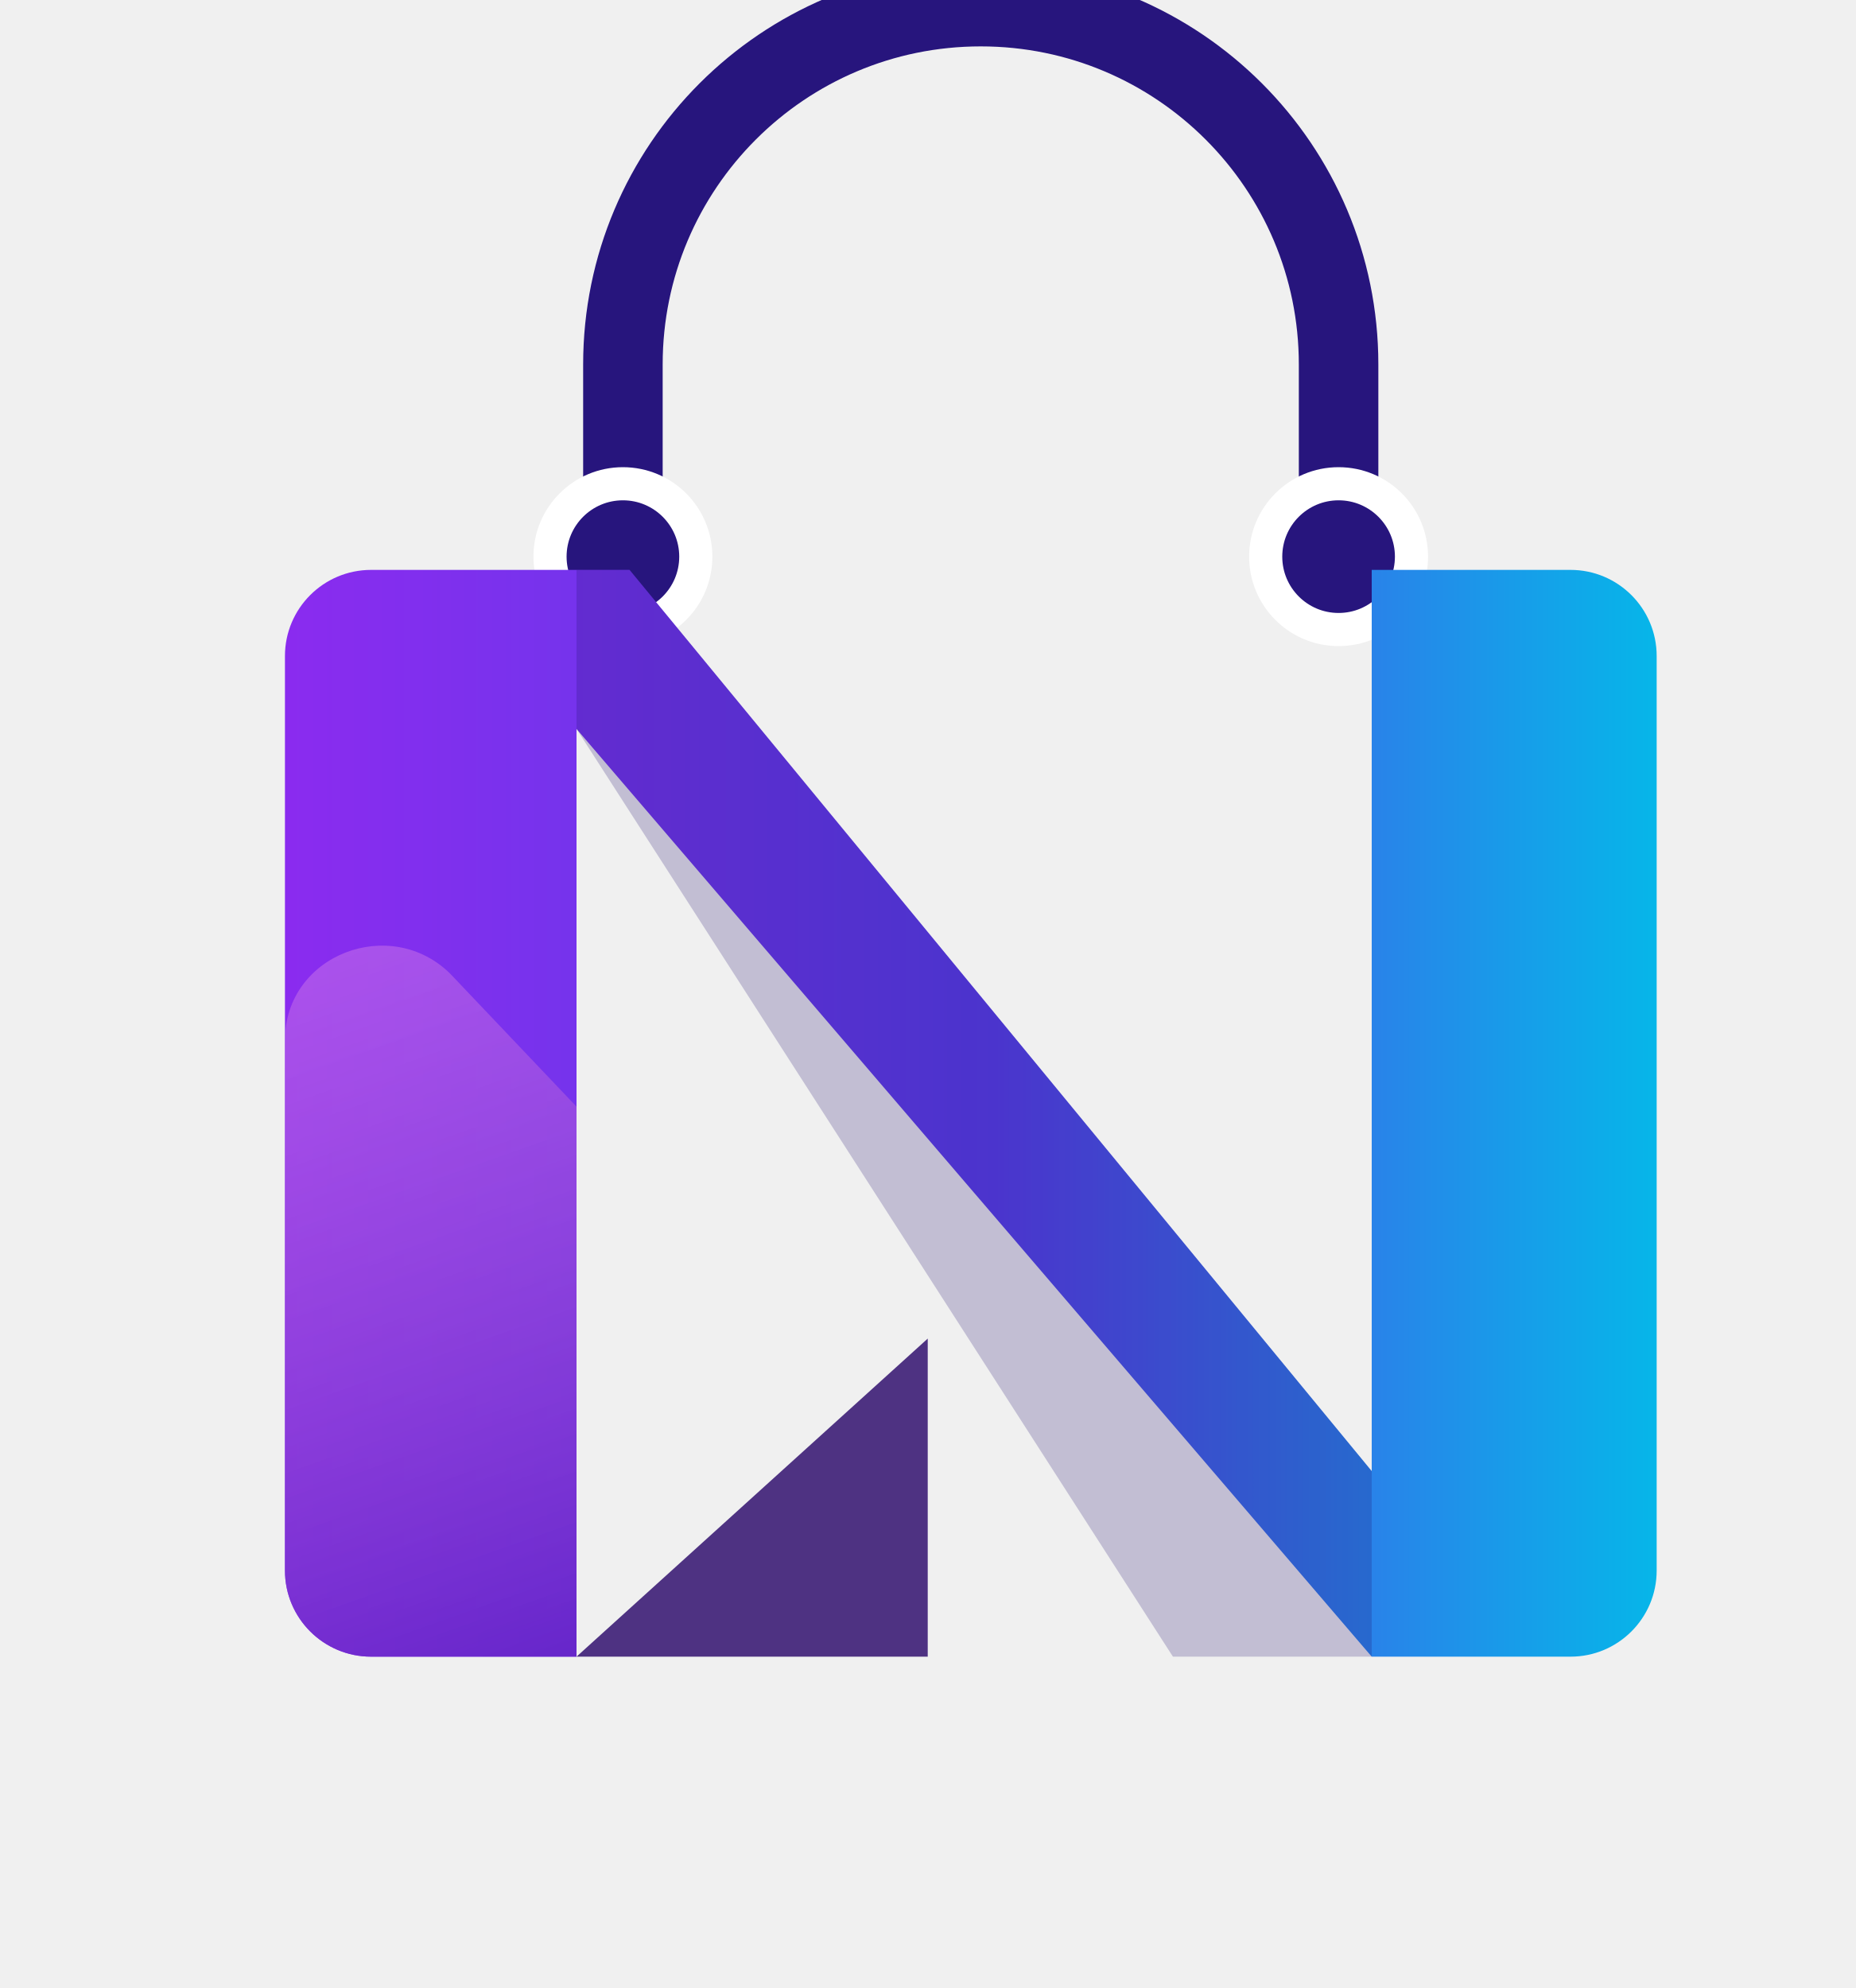
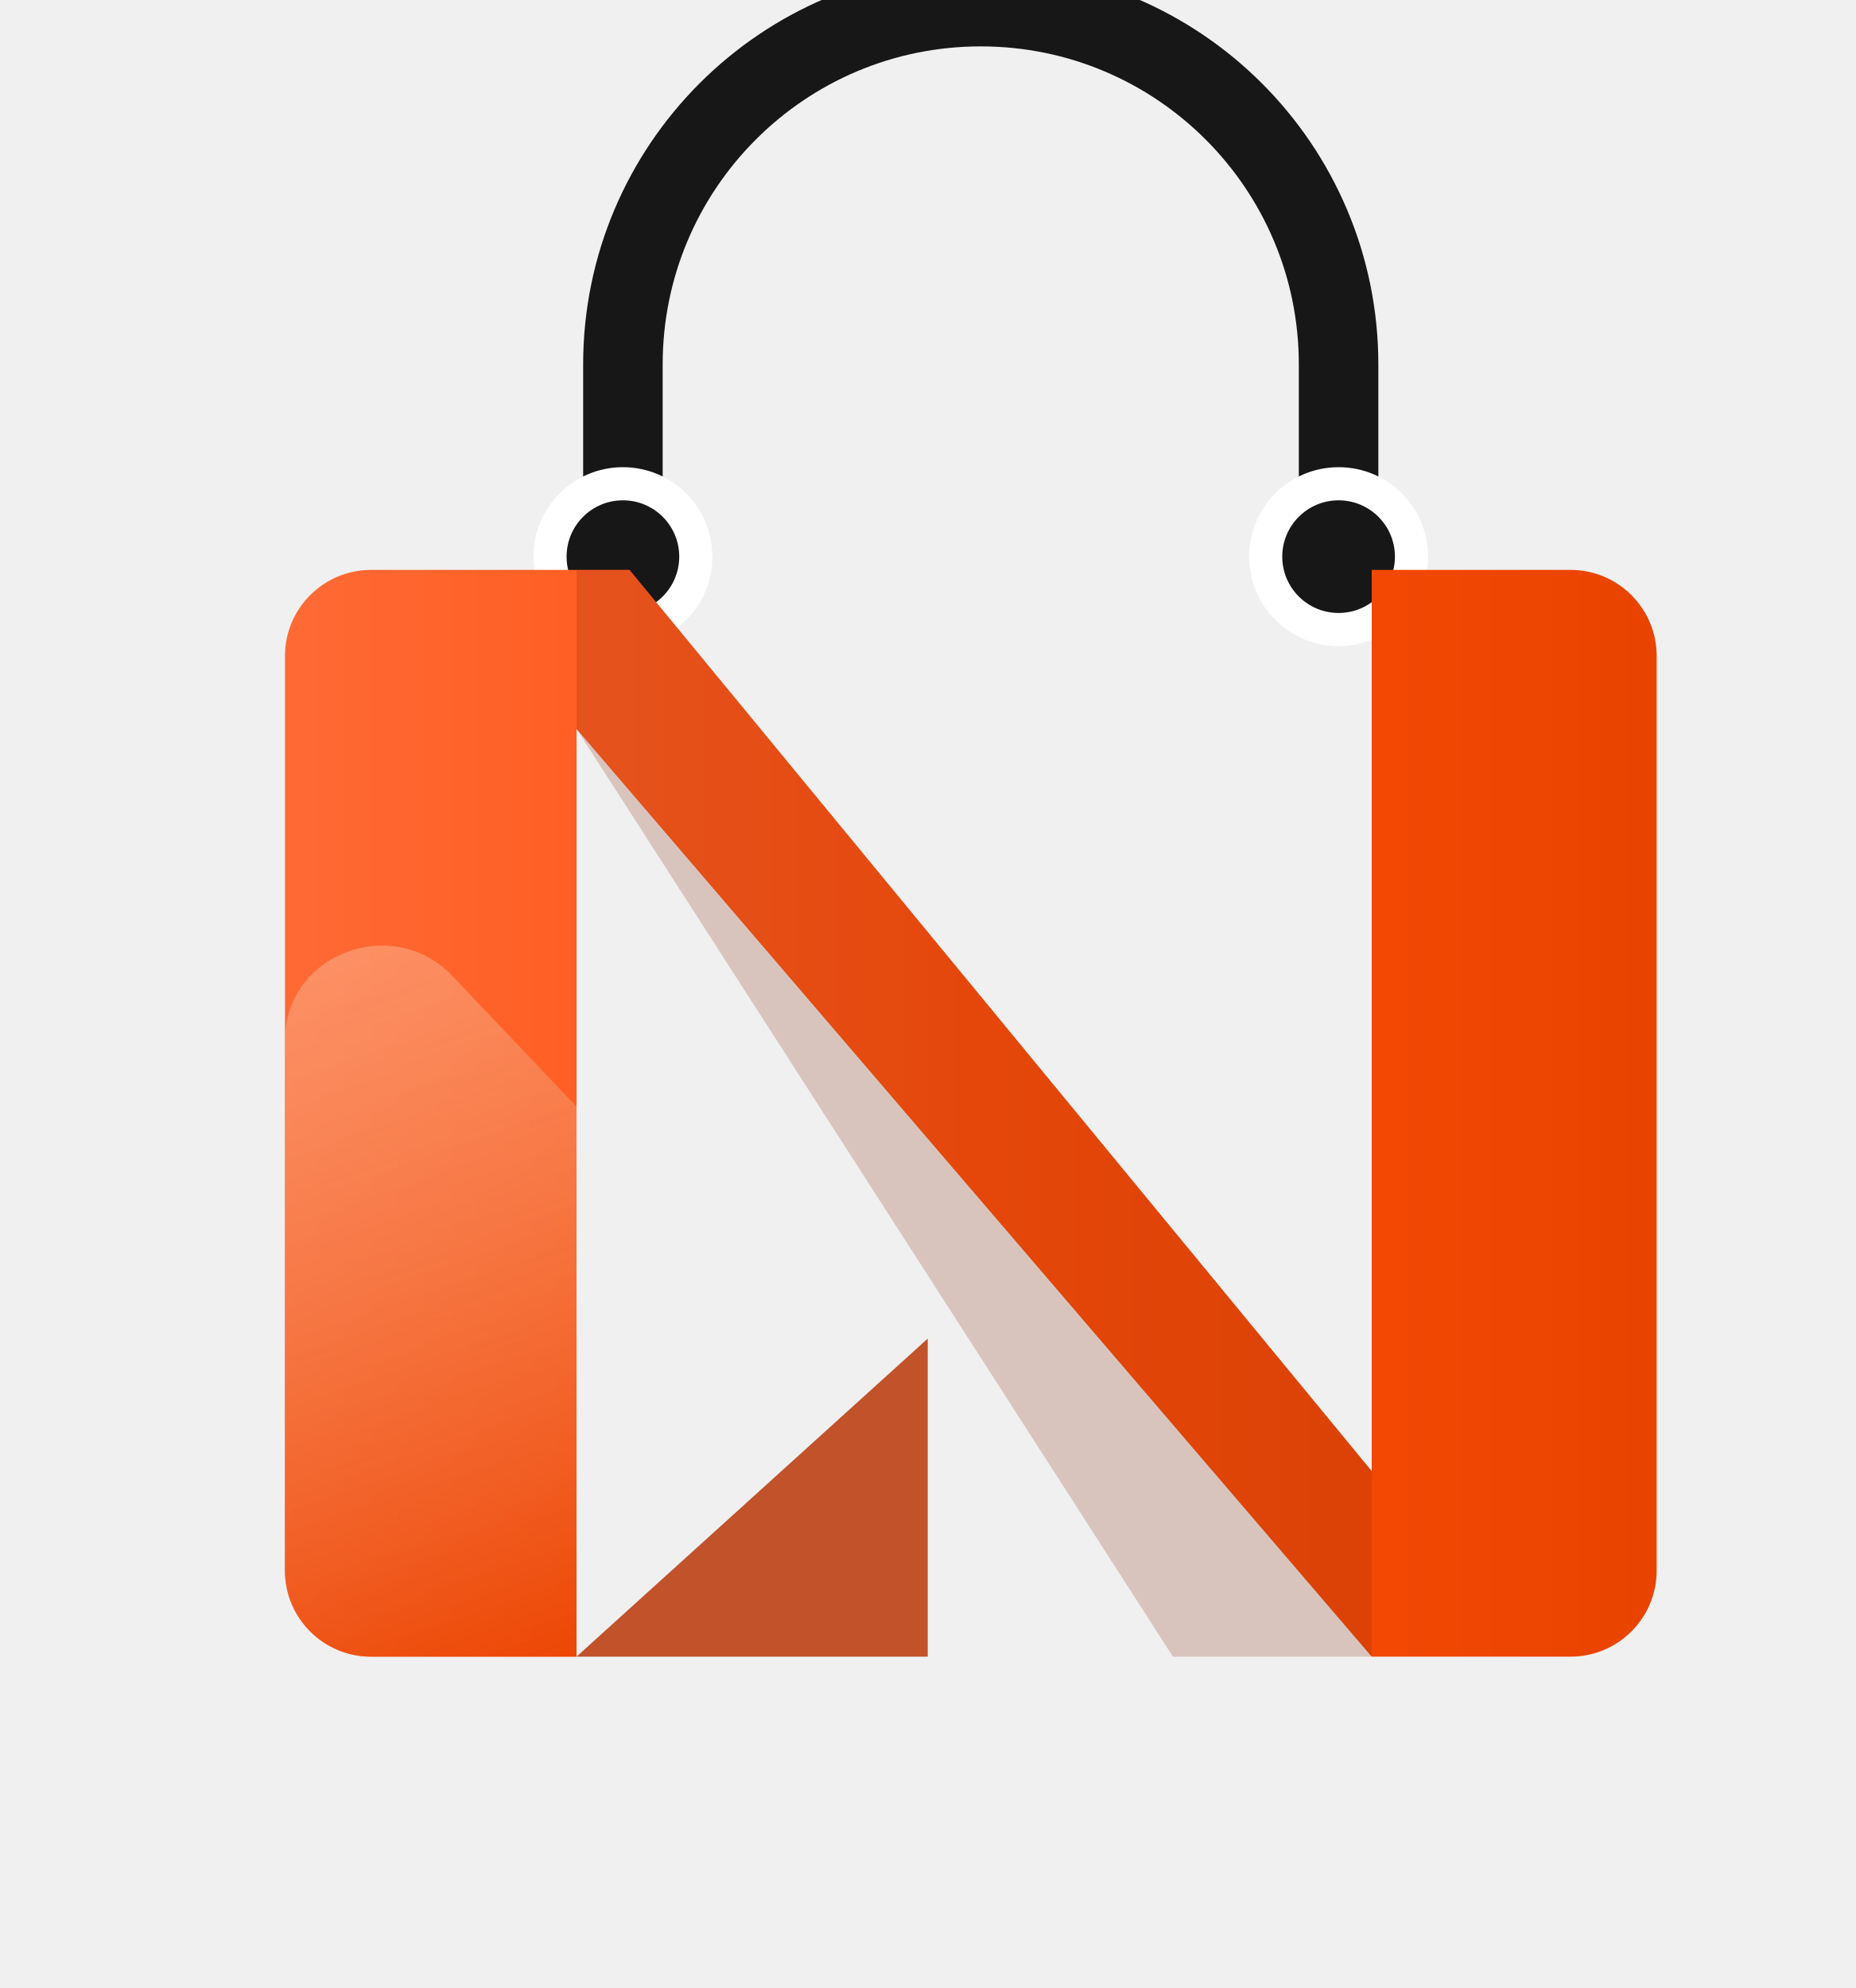
<svg xmlns="http://www.w3.org/2000/svg" viewBox="0 0 280 300" fill="none">
  <defs>
    <linearGradient id="bag" x1="42" y1="150" x2="250" y2="150" gradientUnits="userSpaceOnUse">
-       <stop stop-color="#8B2BEF" />
-       <stop offset=".52" stop-color="#573FE8" />
-       <stop offset="1" stop-color="#06B6E9" />
+       <stop stop-color="#FF6A35" />
+       <stop offset=".52" stop-color="#FF4F0A" />
+       <stop offset="1" stop-color="#E94300" />
    </linearGradient>
    <linearGradient id="fold" x1="56" y1="114" x2="102" y2="244" gradientUnits="userSpaceOnUse">
-       <stop stop-color="#D77AF3" stop-opacity=".55" />
-       <stop offset="1" stop-color="#6424C5" stop-opacity=".85" />
+       <stop stop-color="#FFC2A5" stop-opacity=".55" />
+       <stop offset="1" stop-color="#E94300" stop-opacity=".85" />
    </linearGradient>
  </defs>
-   <path d="M94 84V55a54 54 0 0 1 108 0v29" stroke="#27157D" stroke-linecap="round" stroke-width="12" />
-   <circle cx="94" cy="84" r="11" fill="#27157D" stroke="white" stroke-width="5" />
-   <circle cx="202" cy="84" r="11" fill="#27157D" stroke="white" stroke-width="5" />
+   <path d="M94 84V55a54 54 0 0 1 108 0v29" stroke="#171717" stroke-linecap="round" stroke-width="12" />
+   <circle cx="94" cy="84" r="11" fill="#171717" stroke="white" stroke-width="5" />
+   <circle cx="202" cy="84" r="11" fill="#171717" stroke="white" stroke-width="5" />
  <path d="M43 99a13 13 0 0 1 13-13h39l112 136V86h30a13 13 0 0 1 13 13v138a13 13 0 0 1-13 13h-30L87 110v140H56a13 13 0 0 1-13-13V99Z" fill="url(#bag)" />
  <path d="M87 111v139H56a13 13 0 0 1-13-13v-80c0-13 16-19 25-10l19 20Z" fill="url(#fold)" />
-   <path d="m87 250 53-48v48H87Z" fill="#32116F" fill-opacity=".85" />
-   <path d="m95 86 112 136v28h-30L87 110V86h8Z" fill="#20116D" fill-opacity=".22" />
+   <path d="m87 250 53-48v48H87Z" fill="#B83708" fill-opacity=".85" />
+   <path d="m95 86 112 136v28h-30L87 110V86h8Z" fill="#8A2C0B" fill-opacity=".22" />
</svg>
